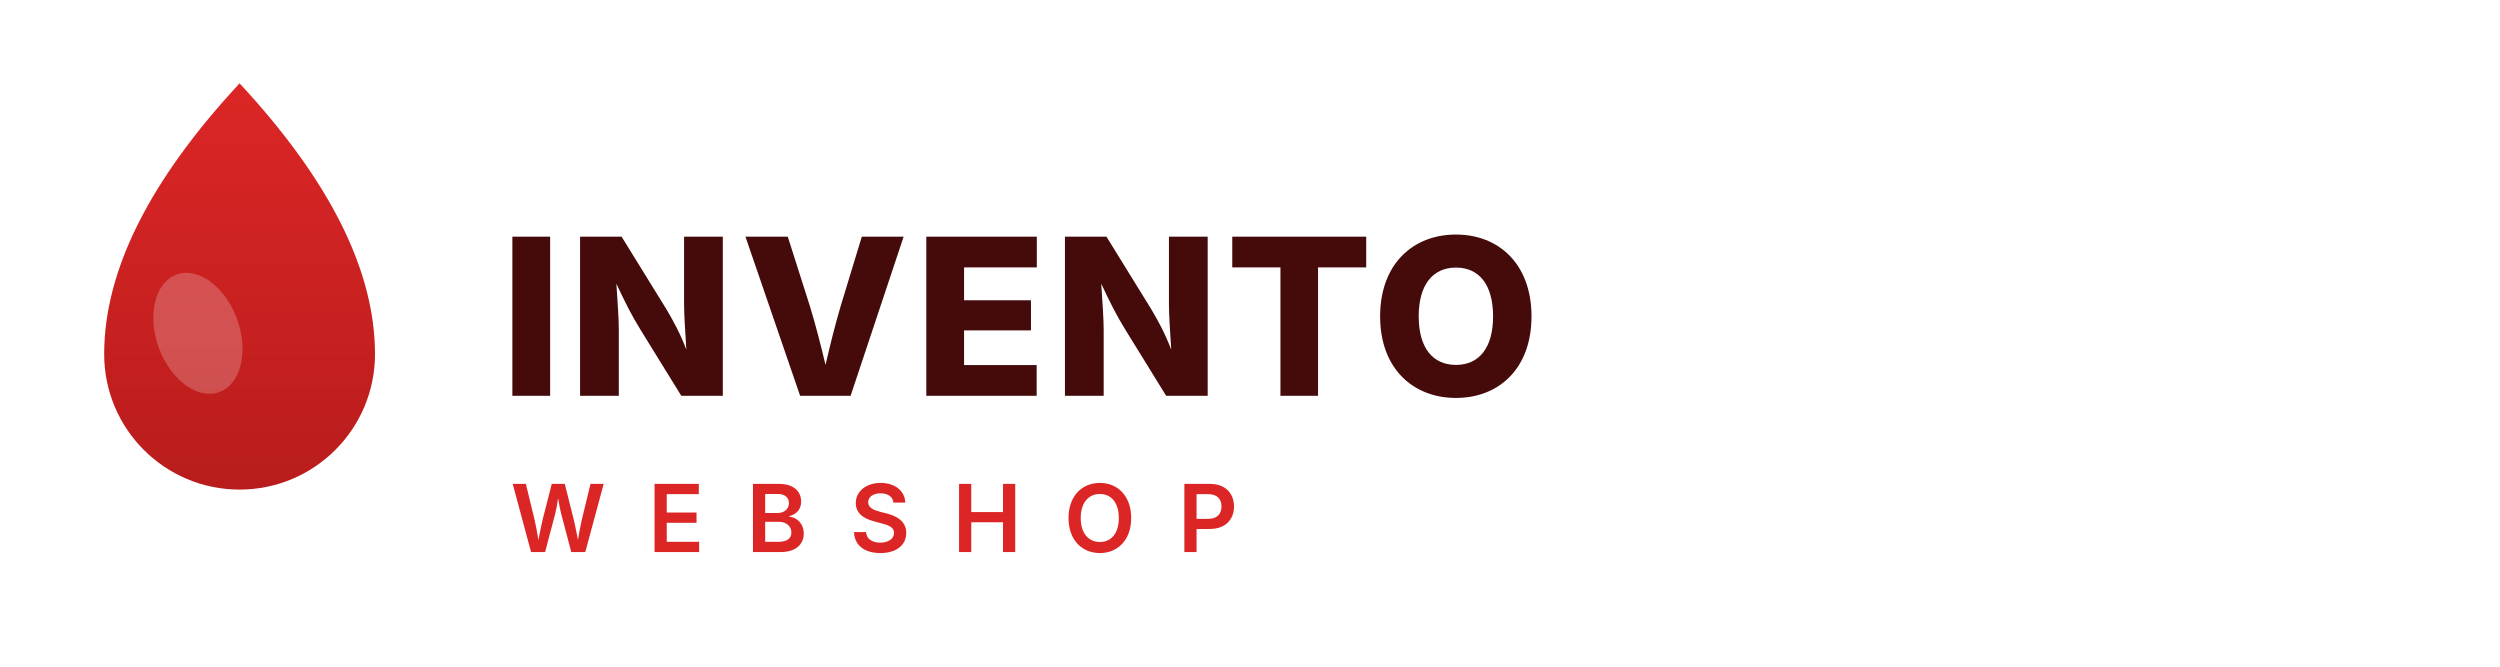
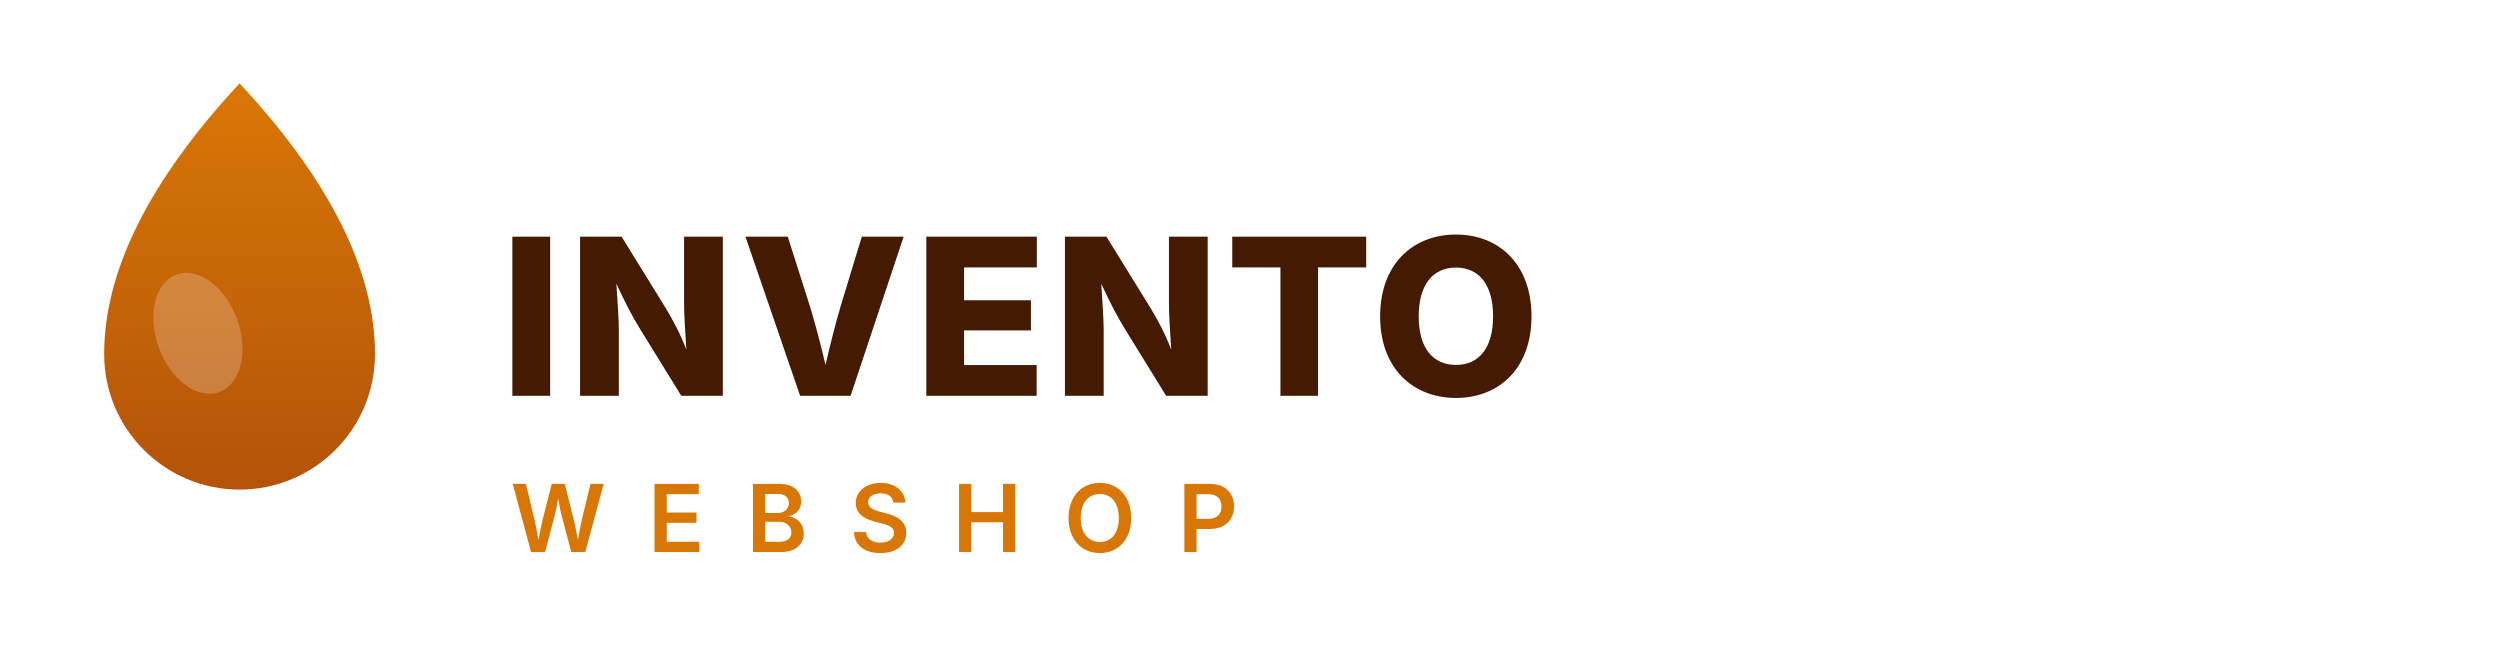
<svg xmlns="http://www.w3.org/2000/svg" viewBox="0 0 240 64">
  <defs>
    <linearGradient id="g" x1="0" y1="0" x2="0" y2="1">
-       <stop offset="0%" stop-color="#DC2626" />
-       <stop offset="100%" stop-color="#B91C1C" />
+       <stop offset="0%" stop-color="#D97706" />
+       <stop offset="100%" stop-color="#B45309" />
    </linearGradient>
  </defs>
  <path d="M23 8 Q36 22 36 34 A13 13 0 0 1 10 34 Q10 22 23 8 Z" fill="url(#g)" />
  <ellipse cx="19" cy="32" rx="4" ry="6" fill="rgba(255,255,255,0.22)" transform="rotate(-20,19,32)" />
-   <text x="48" y="38" font-family="system-ui,-apple-system,'Segoe UI',sans-serif" font-size="21" font-weight="800" fill="#450A0A" letter-spacing="0.5">INVENTO</text>
-   <text x="49" y="53" font-family="system-ui,-apple-system,'Segoe UI',sans-serif" font-size="9" font-weight="600" fill="#DC2626" letter-spacing="4">WEBSHOP</text>
+   <text x="48" y="38" font-family="system-ui,-apple-system,'Segoe UI',sans-serif" font-size="21" font-weight="800" fill="#451A03" letter-spacing="0.5">INVENTO</text>
+   <text x="49" y="53" font-family="system-ui,-apple-system,'Segoe UI',sans-serif" font-size="9" font-weight="600" fill="#D97706" letter-spacing="4">WEBSHOP</text>
</svg>
